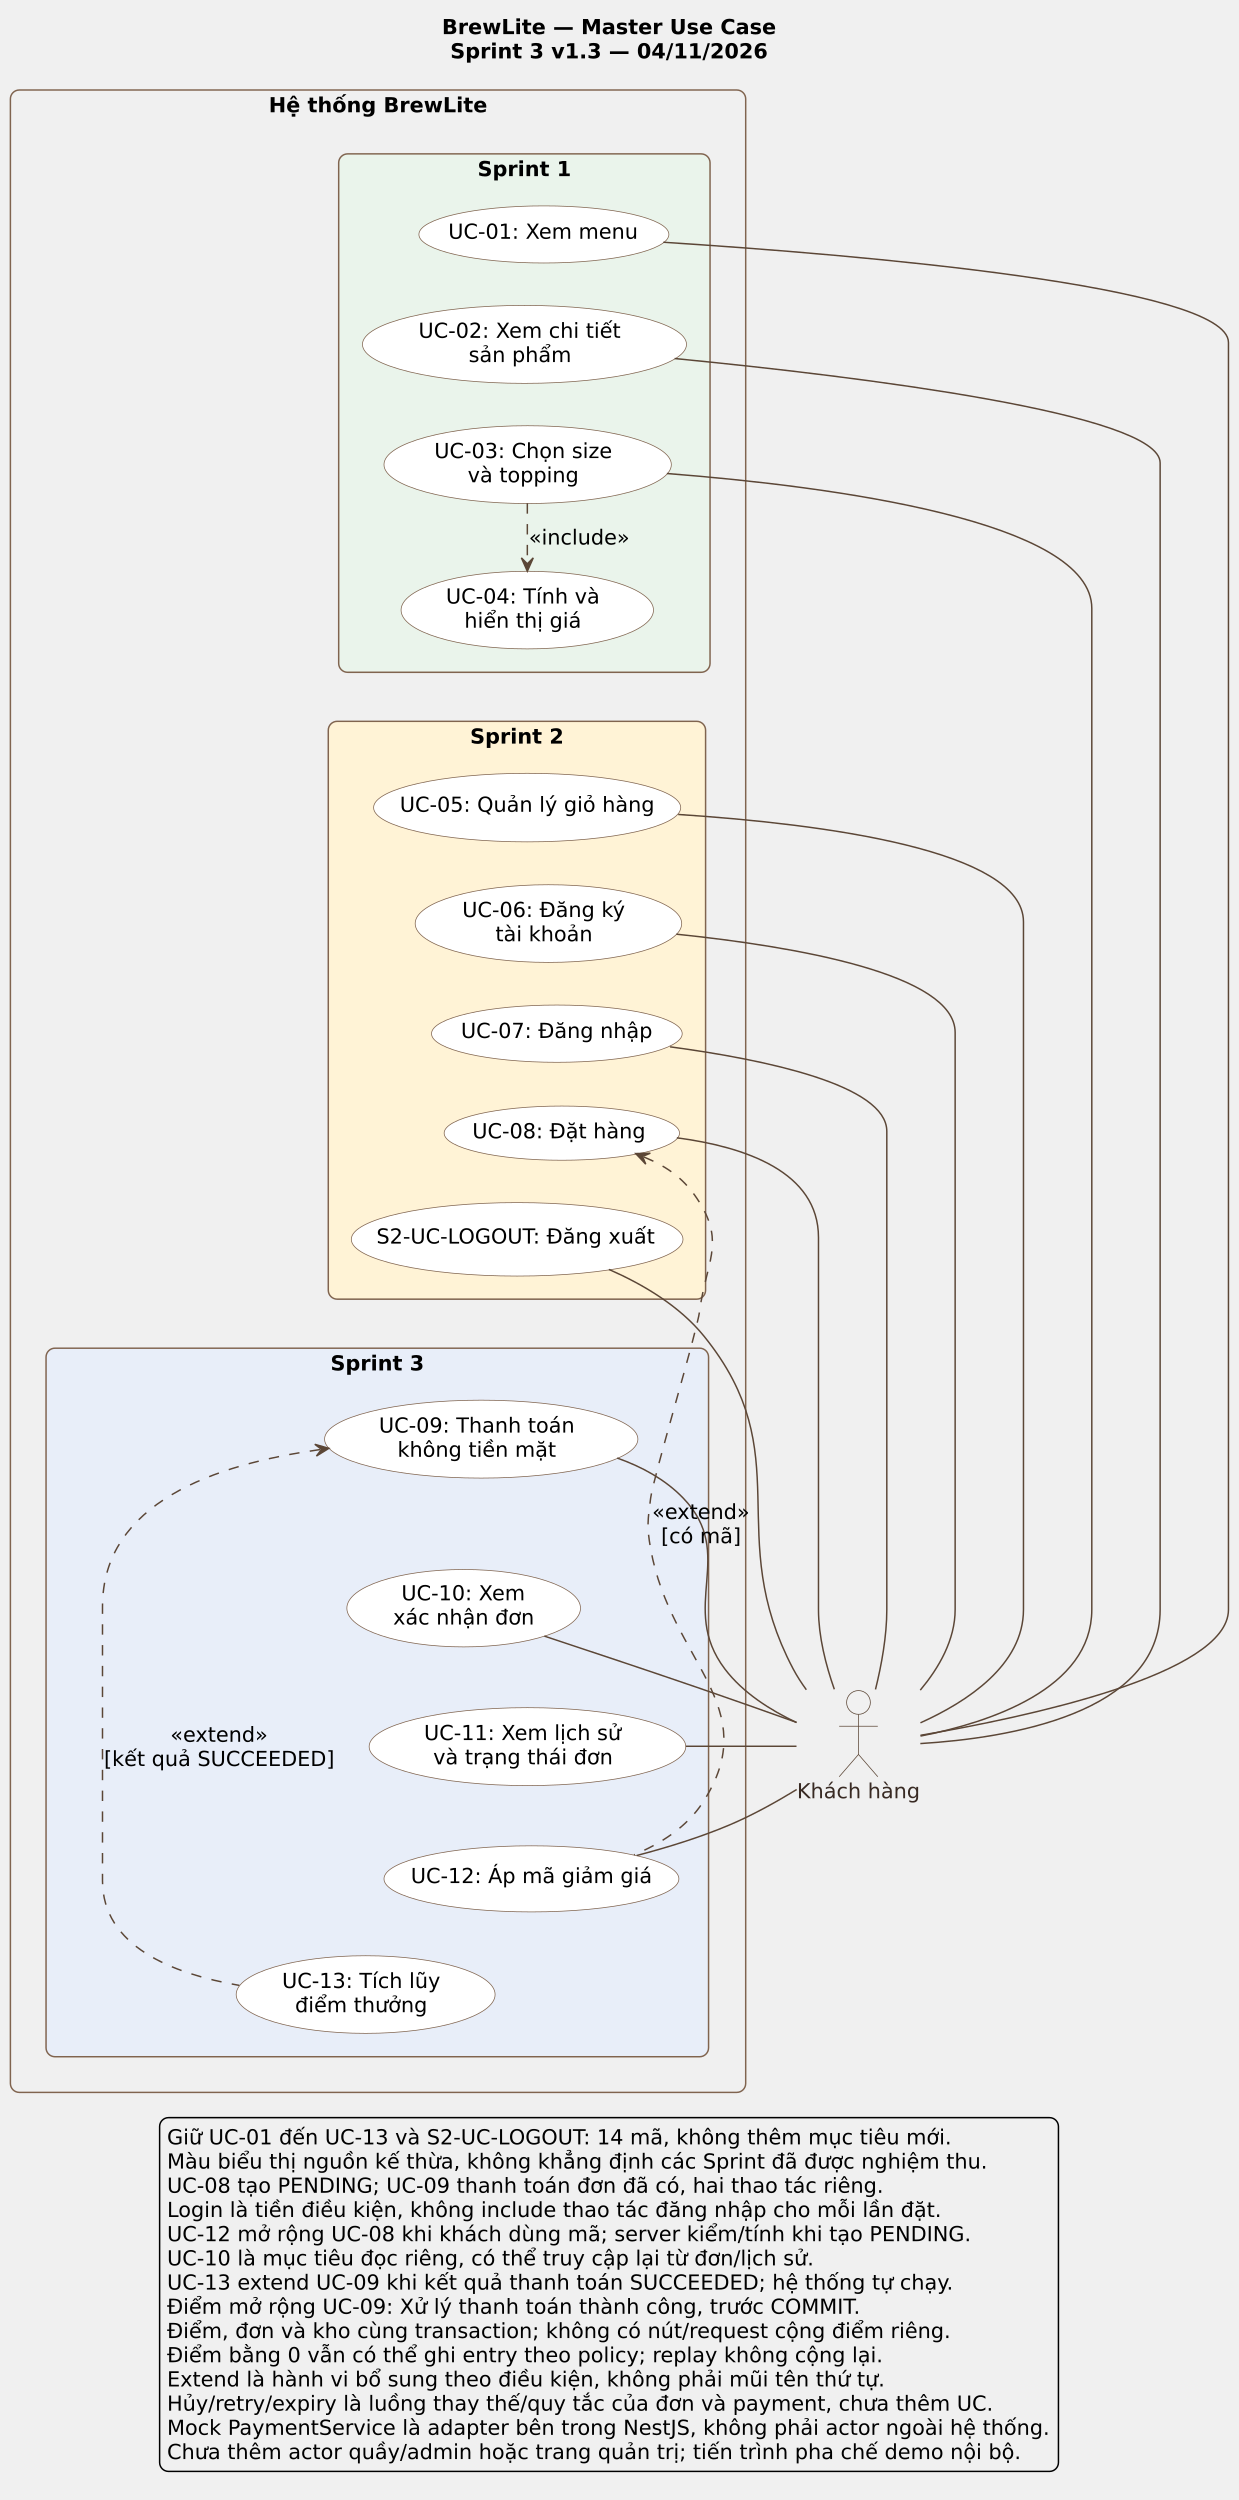
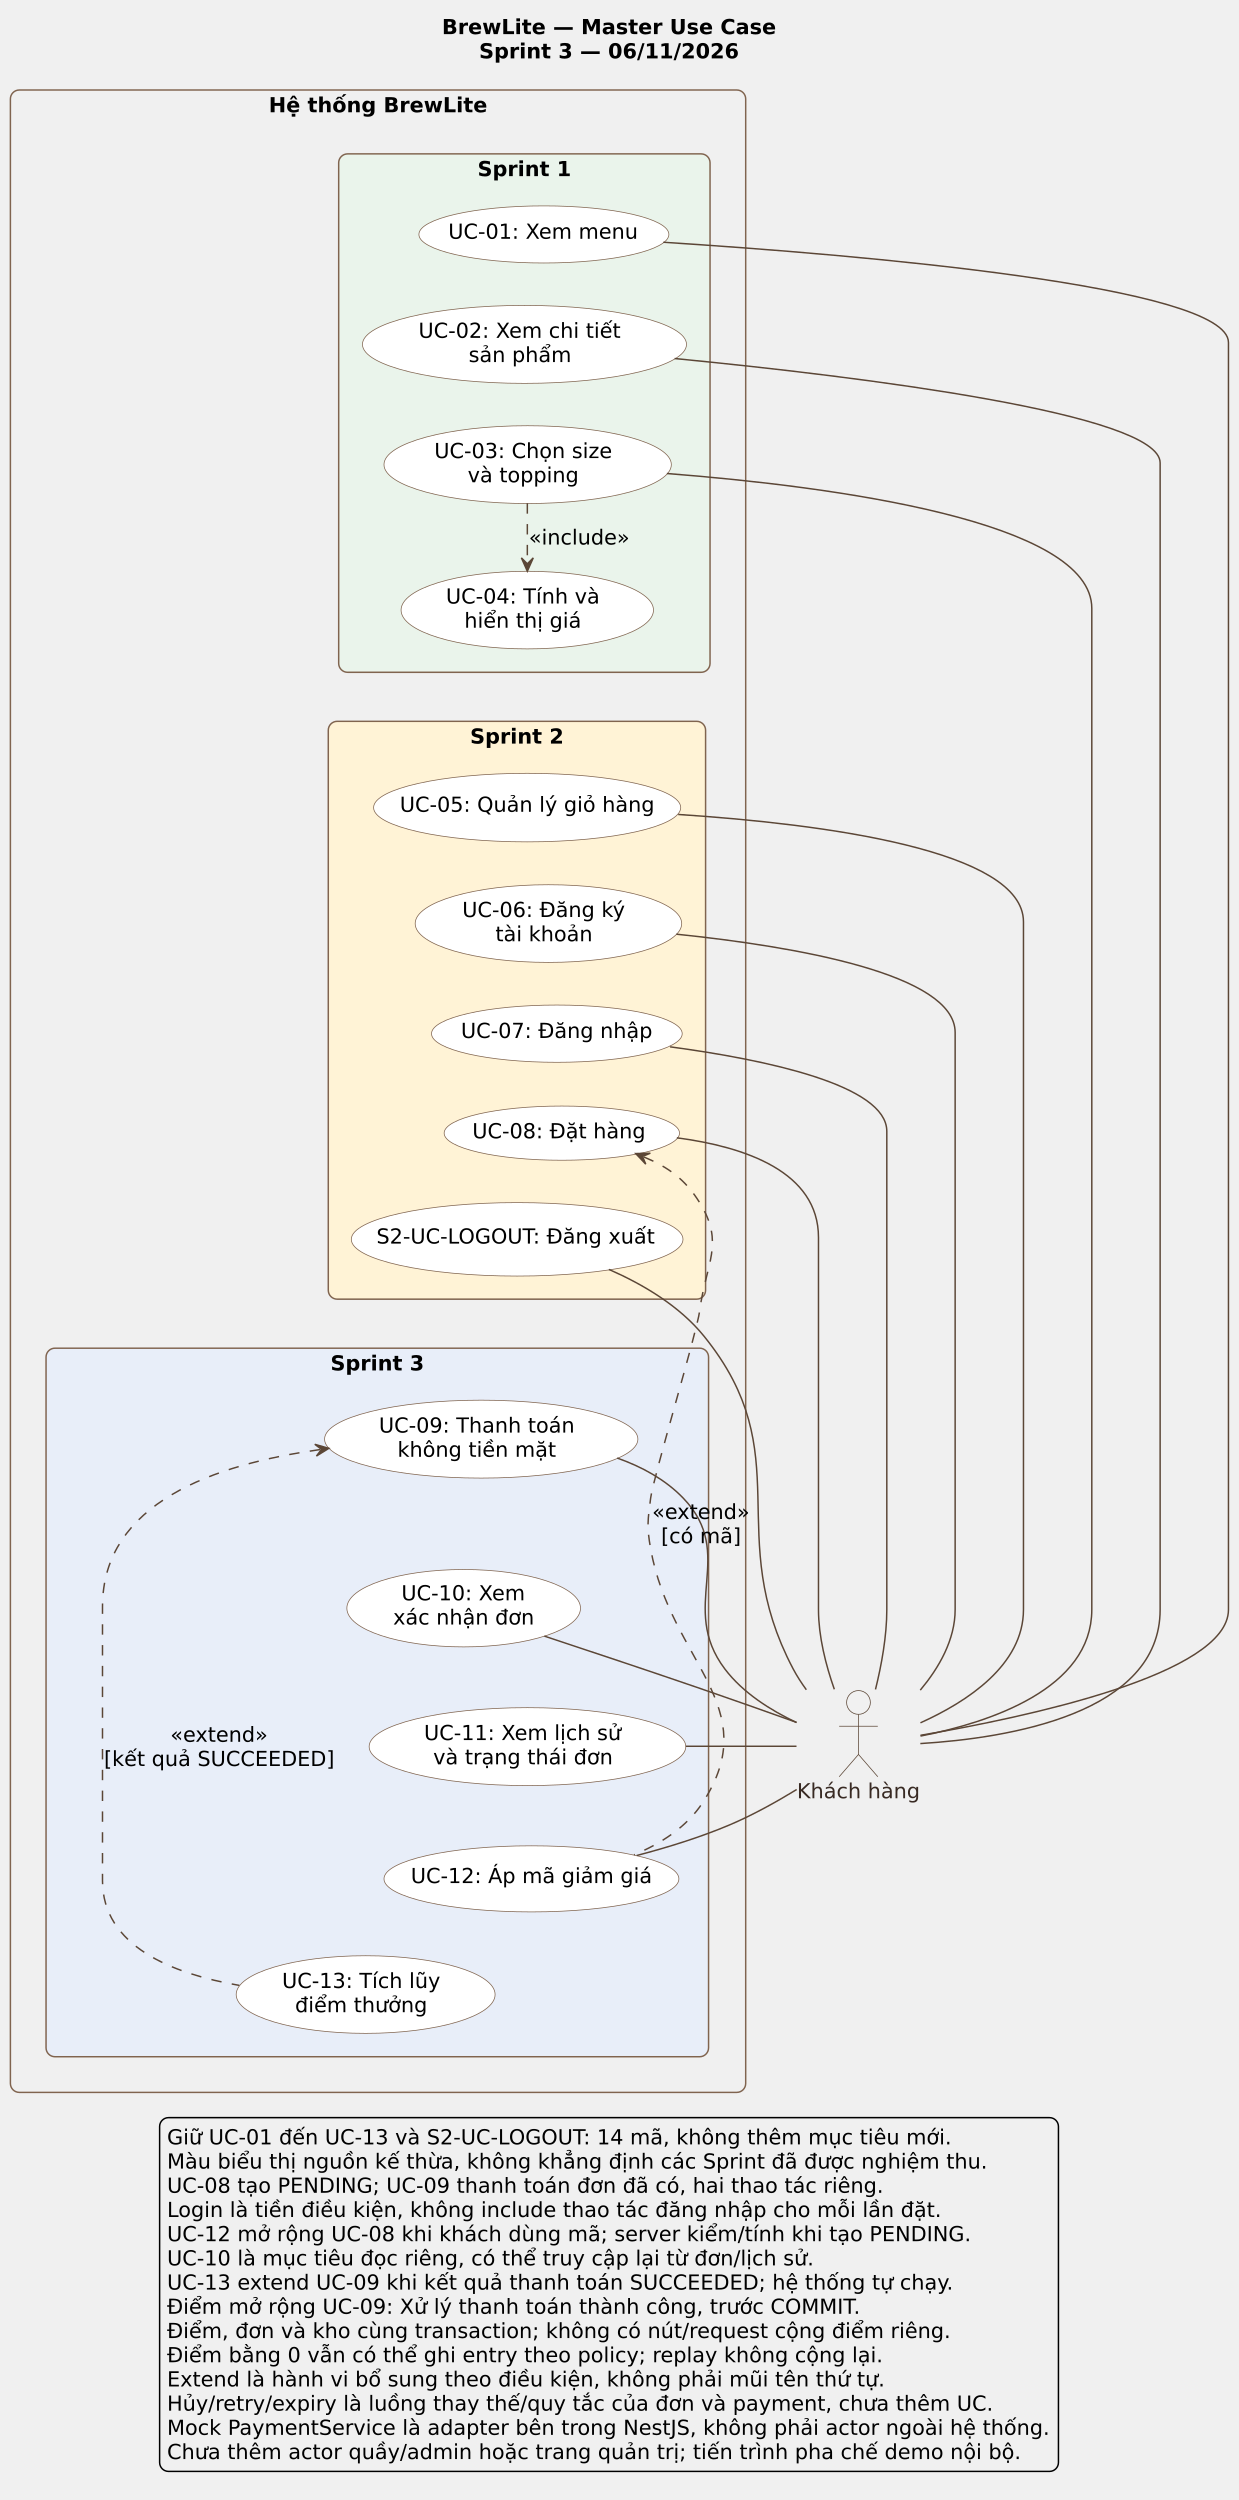
<svg xmlns="http://www.w3.org/2000/svg" contentStyleType="text/css" data-diagram-type="DESCRIPTION" height="1683px" preserveAspectRatio="none" style="width:834px;height:1683px;background:#FFFFFF;" version="1.1" viewBox="0 0 834 1683" width="834px" zoomAndPan="magnify">
  <defs />
  <g>
    <text fill="#000000" font-family="DejaVu Sans" font-size="14" font-weight="bold" lengthAdjust="spacing" textLength="224.957" x="297.522" y="22.995">BrewLite — Master Use Case</text>
-     <text fill="#000000" font-family="DejaVu Sans" font-size="14" font-weight="bold" lengthAdjust="spacing" textLength="213.787" x="303.106" y="39.292">Sprint 3 v1.3 — 04/11/2026</text>
+     <text fill="#000000" font-family="DejaVu Sans" font-size="14" font-weight="bold" lengthAdjust="spacing" textLength="174.986" x="322.507" y="39.292">Sprint 3 — 06/11/2026</text>
    <g class="cluster" data-entity="Hệ thống BrewLite" data-source-line="28" data-uid="ent0003" id="cluster_Hệ thống BrewLite">
      <rect fill="none" height="1348" rx="6" ry="6" style="stroke:#80644F;stroke-width:1;" width="495" x="7" y="60.594" />
      <text fill="#000000" font-family="DejaVu Sans" font-size="14" font-weight="bold" lengthAdjust="spacing" textLength="147.137" x="180.932" y="75.589">Hệ thống BrewLite</text>
    </g>
    <g class="cluster" data-entity="S1" data-source-line="29" data-uid="ent0004" id="cluster_S1">
      <rect fill="#EAF4EB" height="349" rx="6" ry="6" style="stroke:#80644F;stroke-width:1;" width="250" x="228" y="103.594" />
      <text fill="#000000" font-family="DejaVu Sans" font-size="14" font-weight="bold" lengthAdjust="spacing" textLength="63.082" x="321.459" y="118.589">Sprint 1</text>
    </g>
    <g class="cluster" data-entity="S2" data-source-line="35" data-uid="ent0009" id="cluster_S2">
      <rect fill="#FFF3D6" height="389" rx="6" ry="6" style="stroke:#80644F;stroke-width:1;" width="254" x="221" y="485.594" />
      <text fill="#000000" font-family="DejaVu Sans" font-size="14" font-weight="bold" lengthAdjust="spacing" textLength="63.082" x="316.459" y="500.589">Sprint 2</text>
    </g>
    <g class="cluster" data-entity="S3" data-source-line="42" data-uid="ent0015" id="cluster_S3">
      <rect fill="#E8EEF9" height="477" rx="6" ry="6" style="stroke:#80644F;stroke-width:1;" width="446" x="31" y="907.594" />
      <text fill="#000000" font-family="DejaVu Sans" font-size="14" font-weight="bold" lengthAdjust="spacing" textLength="63.082" x="222.459" y="922.589">Sprint 3</text>
    </g>
    <g class="entity" data-entity="UC01" data-source-line="30" data-uid="ent0005" id="entity_UC01">
      <ellipse cx="366.144" cy="157.822" fill="#FFFFFF" rx="84.144" ry="19.229" style="stroke:#80644F;stroke-width:0.5;" />
      <text fill="#000000" font-family="DejaVu Sans" font-size="14" lengthAdjust="spacing" textLength="128.345" x="301.758" y="160.743">UC-01: Xem menu</text>
    </g>
    <g class="entity" data-entity="UC02" data-source-line="31" data-uid="ent0006" id="entity_UC02">
      <ellipse cx="353.079" cy="231.839" fill="#FFFFFF" rx="109.079" ry="26.246" style="stroke:#80644F;stroke-width:0.5;" />
      <text fill="#000000" font-family="DejaVu Sans" font-size="14" lengthAdjust="spacing" textLength="136.739" x="281.71" y="227.438">UC-02: Xem chi tiết</text>
      <text fill="#000000" font-family="DejaVu Sans" font-size="14" lengthAdjust="spacing" textLength="69.173" x="315.493" y="243.735">sản phẩm</text>
    </g>
    <g class="entity" data-entity="UC03" data-source-line="32" data-uid="ent0007" id="entity_UC03">
      <ellipse cx="355.224" cy="312.782" fill="#FFFFFF" rx="96.724" ry="26.189" style="stroke:#80644F;stroke-width:0.5;" />
      <text fill="#000000" font-family="DejaVu Sans" font-size="14" lengthAdjust="spacing" textLength="119.738" x="292.355" y="308.381">UC-03: Chọn size</text>
      <text fill="#000000" font-family="DejaVu Sans" font-size="14" lengthAdjust="spacing" textLength="74.792" x="314.828" y="324.678">và topping</text>
    </g>
    <g class="entity" data-entity="UC04" data-source-line="33" data-uid="ent0008" id="entity_UC04">
      <ellipse cx="354.966" cy="410.713" fill="#FFFFFF" rx="84.966" ry="26.119" style="stroke:#80644F;stroke-width:0.5;" />
      <text fill="#000000" font-family="DejaVu Sans" font-size="14" lengthAdjust="spacing" textLength="103.558" x="300.187" y="406.312">UC-04: Tính và</text>
      <text fill="#000000" font-family="DejaVu Sans" font-size="14" lengthAdjust="spacing" textLength="78.757" x="312.587" y="422.609">hiển thị giá</text>
    </g>
    <g class="entity" data-entity="UC05" data-source-line="36" data-uid="ent0010" id="entity_UC05">
      <ellipse cx="354.88" cy="543.67" fill="#FFFFFF" rx="103.38" ry="23.076" style="stroke:#80644F;stroke-width:0.5;" />
      <text fill="#000000" font-family="DejaVu Sans" font-size="14" lengthAdjust="spacing" textLength="171.48" x="269.14" y="546.516">UC-05: Quản lý giỏ hàng</text>
    </g>
    <g class="entity" data-entity="UC06" data-source-line="37" data-uid="ent0011" id="entity_UC06">
      <ellipse cx="369.21" cy="621.743" fill="#FFFFFF" rx="89.71" ry="26.149" style="stroke:#80644F;stroke-width:0.5;" />
      <text fill="#000000" font-family="DejaVu Sans" font-size="14" lengthAdjust="spacing" textLength="110.086" x="311.167" y="617.342">UC-06: Đăng ký</text>
      <text fill="#000000" font-family="DejaVu Sans" font-size="14" lengthAdjust="spacing" textLength="65.406" x="333.507" y="633.639">tài khoản</text>
    </g>
    <g class="entity" data-entity="UC07" data-source-line="38" data-uid="ent0012" id="entity_UC07">
      <ellipse cx="374.885" cy="695.871" fill="#FFFFFF" rx="84.385" ry="19.277" style="stroke:#80644F;stroke-width:0.5;" />
      <text fill="#000000" font-family="DejaVu Sans" font-size="14" lengthAdjust="spacing" textLength="128.905" x="310.298" y="698.764">UC-07: Đăng nhập</text>
    </g>
    <g class="entity" data-entity="UC08" data-source-line="39" data-uid="ent0013" id="entity_UC08">
      <ellipse cx="378.224" cy="762.839" fill="#FFFFFF" rx="79.224" ry="18.245" style="stroke:#80644F;stroke-width:0.5;" />
      <text fill="#000000" font-family="DejaVu Sans" font-size="14" lengthAdjust="spacing" textLength="116.635" x="317.943" y="766.305">UC-08: Đặt hàng</text>
    </g>
    <g class="entity" data-entity="Logout" data-source-line="40" data-uid="ent0014" id="entity_Logout">
      <ellipse cx="348.147" cy="834.323" fill="#FFFFFF" rx="111.647" ry="24.729" style="stroke:#80644F;stroke-width:0.5;" />
      <text fill="#000000" font-family="DejaVu Sans" font-size="14" lengthAdjust="spacing" textLength="189.438" x="253.428" y="837.17">S2-UC-LOGOUT: Đăng xuất</text>
    </g>
    <g class="entity" data-entity="UC09" data-source-line="43" data-uid="ent0016" id="entity_UC09">
      <ellipse cx="323.963" cy="968.824" fill="#FFFFFF" rx="105.463" ry="26.23" style="stroke:#80644F;stroke-width:0.5;" />
      <text fill="#000000" font-family="DejaVu Sans" font-size="14" lengthAdjust="spacing" textLength="131.763" x="255.081" y="964.423">UC-09: Thanh toán</text>
      <text fill="#000000" font-family="DejaVu Sans" font-size="14" lengthAdjust="spacing" textLength="106.777" x="267.574" y="980.72">không tiền mặt</text>
    </g>
    <g class="entity" data-entity="UC10" data-source-line="44" data-uid="ent0017" id="entity_UC10">
      <ellipse cx="312.15" cy="1082.641" fill="#FFFFFF" rx="78.65" ry="26.047" style="stroke:#80644F;stroke-width:0.5;" />
      <text fill="#000000" font-family="DejaVu Sans" font-size="14" lengthAdjust="spacing" textLength="83.897" x="270.201" y="1077.339">UC-10: Xem</text>
      <text fill="#000000" font-family="DejaVu Sans" font-size="14" lengthAdjust="spacing" textLength="94.985" x="264.657" y="1093.636">xác nhận đơn</text>
    </g>
    <g class="entity" data-entity="UC11" data-source-line="45" data-uid="ent0018" id="entity_UC11">
      <ellipse cx="355.09" cy="1175.829" fill="#FFFFFF" rx="106.59" ry="26.235" style="stroke:#80644F;stroke-width:0.5;" />
      <text fill="#000000" font-family="DejaVu Sans" font-size="14" lengthAdjust="spacing" textLength="133.315" x="285.433" y="1171.428">UC-11: Xem lịch sử</text>
      <text fill="#000000" font-family="DejaVu Sans" font-size="14" lengthAdjust="spacing" textLength="120.955" x="291.613" y="1187.725">và trạng thái đơn</text>
    </g>
    <g class="entity" data-entity="UC12" data-source-line="46" data-uid="ent0019" id="entity_UC12">
      <ellipse cx="357.765" cy="1264.847" fill="#FFFFFF" rx="99.265" ry="22.253" style="stroke:#80644F;stroke-width:0.5;" />
      <text fill="#000000" font-family="DejaVu Sans" font-size="14" lengthAdjust="spacing" textLength="162.435" x="276.547" y="1267.693">UC-12: Áp mã giảm giá</text>
    </g>
    <g class="entity" data-entity="UC13" data-source-line="47" data-uid="ent0020" id="entity_UC13">
      <ellipse cx="246.151" cy="1342.727" fill="#FFFFFF" rx="87.151" ry="26.133" style="stroke:#80644F;stroke-width:0.5;" />
      <text fill="#000000" font-family="DejaVu Sans" font-size="14" lengthAdjust="spacing" textLength="106.565" x="189.869" y="1338.326">UC-13: Tích lũy</text>
      <text fill="#000000" font-family="DejaVu Sans" font-size="14" lengthAdjust="spacing" textLength="89.038" x="198.632" y="1354.623">điểm thưởng</text>
    </g>
    <g class="entity" data-entity="Customer" data-source-line="26" data-uid="ent0002" id="entity_Customer">
      <ellipse cx="577.933" cy="1146.094" fill="#F1F1F1" rx="8" ry="8" style="stroke:#5B4636;stroke-width:0.5;" />
      <path d="M577.933,1154.094 L577.933,1181.094 M564.933,1162.094 L590.933,1162.094 M577.933,1181.094 L564.933,1196.094 M577.933,1181.094 L590.933,1196.094" fill="none" style="stroke:#5B4636;stroke-width:0.5;" />
      <text fill="#382A23" font-family="DejaVu Sans" font-size="14" lengthAdjust="spacing" textLength="82.865" x="536.5" y="1210.589">Khách hàng</text>
    </g>
    <g class="link" data-entity-1="UC01" data-entity-2="Customer" data-source-line="51" data-uid="lnk22" id="link_UC01_Customer">
      <path d="M446.56,163.094 C578.71,171.564 827,192.544 827,230.594 C827,230.594 827,230.594 827,1083.594 C827,1127.204 690.56,1156.114 619.68,1168.194" fill="none" id="UC01-Customer" style="stroke:#5B4636;stroke-width:1;" />
    </g>
    <g class="link" data-entity-1="UC02" data-entity-2="Customer" data-source-line="52" data-uid="lnk24" id="link_UC02_Customer">
      <path d="M454.16,241.364 C580.71,253.724 781,278.514 781,311.594 C781,311.594 781,311.594 781,1083.594 C781,1153.694 678.96,1170.134 619.57,1173.774" fill="none" id="UC02-Customer" style="stroke:#5B4636;stroke-width:1;" />
    </g>
    <g class="link" data-entity-1="UC03" data-entity-2="Customer" data-source-line="53" data-uid="lnk26" id="link_UC03_Customer">
      <path d="M448.93,318.764 C561.46,327.584 735,350.734 735,409.594 C735,409.594 735,409.594 735,1083.594 C735,1136.994 666.17,1159.574 619.66,1168.734" fill="none" id="UC03-Customer" style="stroke:#5B4636;stroke-width:1;" />
    </g>
    <g class="link" data-entity-1="UC05" data-entity-2="Customer" data-source-line="54" data-uid="lnk28" id="link_UC05_Customer">
      <path d="M456.57,548.294 C554.84,554.734 689,572.354 689,620.594 C689,620.594 689,620.594 689,1083.594 C689,1120.844 651.14,1145.624 619.65,1159.794" fill="none" id="UC05-Customer" style="stroke:#5B4636;stroke-width:1;" />
    </g>
    <g class="link" data-entity-1="UC06" data-entity-2="Customer" data-source-line="55" data-uid="lnk30" id="link_UC06_Customer">
      <path d="M455.32,628.884 C535.63,637.194 643,655.664 643,695.094 C643,695.094 643,695.094 643,1083.594 C643,1103.784 632.27,1122.594 619.53,1137.804" fill="none" id="UC06-Customer" style="stroke:#5B4636;stroke-width:1;" />
    </g>
    <g class="link" data-entity-1="UC07" data-entity-2="Customer" data-source-line="56" data-uid="lnk32" id="link_UC07_Customer">
      <path d="M451.09,704.724 C515.35,713.354 597,730.434 597,761.594 C597,761.594 597,761.594 597,1083.594 C597,1101.504 593.43,1120.994 589.38,1137.324" fill="none" id="UC07-Customer" style="stroke:#5B4636;stroke-width:1;" />
    </g>
    <g class="link" data-entity-1="UC08" data-entity-2="Customer" data-source-line="57" data-uid="lnk34" id="link_UC08_Customer">
      <path d="M455.64,765.974 C501.63,772.024 551,788.834 551,833.094 C551,833.094 551,833.094 551,1083.594 C551,1101.724 555.99,1121.074 561.67,1137.244" fill="none" id="UC08-Customer" style="stroke:#5B4636;stroke-width:1;" />
    </g>
    <g class="link" data-entity-1="Logout" data-entity-2="Customer" data-source-line="58" data-uid="lnk36" id="link_Logout_Customer">
      <path d="M409.89,854.564 C432.98,864.654 457.55,879.234 474,899.594 C538.78,979.754 485.79,1032.504 534,1123.594 C536.52,1128.344 539.55,1133.044 542.83,1137.544" fill="none" id="Logout-Customer" style="stroke:#5B4636;stroke-width:1;" />
    </g>
    <g class="link" data-entity-1="UC09" data-entity-2="Customer" data-source-line="59" data-uid="lnk38" id="link_UC09_Customer">
      <path d="M415.49,981.554 C432.08,987.414 447.92,996.014 460,1008.594 C496.44,1046.534 456.29,1081.624 488,1123.594 C500.13,1139.644 518.87,1151.414 536.12,1159.574" fill="none" id="UC09-Customer" style="stroke:#5B4636;stroke-width:1;" />
    </g>
    <g class="link" data-entity-1="UC10" data-entity-2="Customer" data-source-line="60" data-uid="lnk40" id="link_UC10_Customer">
      <path d="M366.46,1101.444 C397.94,1111.844 438.26,1125.284 474,1137.594 C494.57,1144.674 517.34,1152.754 536.32,1159.554" fill="none" id="UC10-Customer" style="stroke:#5B4636;stroke-width:1;" />
    </g>
    <g class="link" data-entity-1="UC11" data-entity-2="Customer" data-source-line="61" data-uid="lnk42" id="link_UC11_Customer">
      <path d="M461.71,1175.594 C486.54,1175.594 511.37,1175.594 536.21,1175.594" fill="none" id="UC11-Customer" style="stroke:#5B4636;stroke-width:1;" />
    </g>
    <g class="link" data-entity-1="UC12" data-entity-2="Customer" data-source-line="62" data-uid="lnk44" id="link_UC12_Customer">
      <path d="M428.59,1249.144 C449.11,1243.764 471.3,1236.924 491,1228.594 C506.4,1222.084 522.35,1213.254 536.32,1204.704" fill="none" id="UC12-Customer" style="stroke:#5B4636;stroke-width:1;" />
    </g>
    <g class="link" data-entity-1="UC03" data-entity-2="UC04" data-source-line="64" data-uid="lnk45" id="link_UC03_UC04">
      <path d="M355,338.814 C355,352.924 355,364.454 355,378.544" fill="none" id="UC03-to-UC04" style="stroke:#5B4636;stroke-width:1;stroke-dasharray:7.0,7.0;" />
      <polygon fill="#5B4636" points="355,384.544,359,375.544,355,379.544,351,375.544,355,384.544" style="stroke:#5B4636;stroke-width:1;" />
      <text fill="#000000" font-family="DejaVu Sans" font-size="14" lengthAdjust="spacing" textLength="67.853" x="356" y="366.589">«include»</text>
    </g>
    <g class="link" data-entity-1="UC08" data-entity-2="UC12" data-source-line="65" data-uid="lnk47" id="link_UC08_UC12">
      <path d="M433.486,778.879 C450.106,785.828 461.31,793.984 471,809.594 C488.12,837.154 475.14,850.414 471,882.594 C469.15,896.944 439.85,994.244 438,1008.594 C436.07,1023.584 435.35,1027.714 438,1042.594 C451.62,1118.964 515.42,1148.644 473,1213.594 C462.27,1230.024 444.87,1241.144 426.82,1248.654" fill="none" id="UC08-backto-UC12" style="stroke:#5B4636;stroke-width:1;stroke-dasharray:7.0,7.0;" />
      <polygon fill="#5B4636" points="427.95,776.564,434.71,783.726,432.563,778.493,437.796,776.346,427.95,776.564" style="stroke:#5B4636;stroke-width:1;" />
      <text fill="#000000" font-family="DejaVu Sans" font-size="14" lengthAdjust="spacing" textLength="65.892" x="439" y="1022.589">«extend»</text>
      <text fill="#000000" font-family="DejaVu Sans" font-size="14" lengthAdjust="spacing" textLength="53.853" x="445.019" y="1038.886">[có mã]</text>
    </g>
    <g class="link" data-entity-1="UC09" data-entity-2="UC13" data-source-line="66" data-uid="lnk49" id="link_UC09_UC13">
      <path d="M215.438,975.847 C144.588,985.787 69,1011.604 69,1081.594 C69,1081.594 69,1081.594 69,1266.094 C69,1310.024 115.7,1328.744 161.13,1336.564" fill="none" id="UC09-backto-UC13" style="stroke:#5B4636;stroke-width:1;stroke-dasharray:7.0,7.0;" />
      <polygon fill="#5B4636" points="221.38,975.014,211.911,972.303,216.429,975.708,213.023,980.225,221.38,975.014" style="stroke:#5B4636;stroke-width:1;" />
      <text fill="#000000" font-family="DejaVu Sans" font-size="14" lengthAdjust="spacing" textLength="65.892" x="114.632" y="1172.589">«extend»</text>
      <text fill="#000000" font-family="DejaVu Sans" font-size="14" lengthAdjust="spacing" textLength="155.155" x="70" y="1188.886">[kết quả SUCCEEDED]</text>
    </g>
    <rect fill="none" height="238.156" rx="6" ry="6" style="stroke:#000000;stroke-width:1;" width="605.089" x="107.456" y="1425.594" />
    <text fill="#000000" font-family="DejaVu Sans" font-size="14" lengthAdjust="spacing" textLength="530.168" x="112.456" y="1443.589">Giữ UC-01 đến UC-13 và S2-UC-LOGOUT: 14 mã, không thêm mục tiêu mới.</text>
    <text fill="#000000" font-family="DejaVu Sans" font-size="14" lengthAdjust="spacing" textLength="552.255" x="112.456" y="1459.886">Màu biểu thị nguồn kế thừa, không khẳng định các Sprint đã được nghiệm thu.</text>
    <text fill="#000000" font-family="DejaVu Sans" font-size="14" lengthAdjust="spacing" textLength="482.303" x="112.456" y="1476.183">UC-08 tạo PENDING; UC-09 thanh toán đơn đã có, hai thao tác riêng.</text>
    <text fill="#000000" font-family="DejaVu Sans" font-size="14" lengthAdjust="spacing" textLength="521.562" x="112.456" y="1492.479">Login là tiền điều kiện, không include thao tác đăng nhập cho mỗi lần đặt.</text>
    <text fill="#000000" font-family="DejaVu Sans" font-size="14" lengthAdjust="spacing" textLength="541.269" x="112.456" y="1508.776">UC-12 mở rộng UC-08 khi khách dùng mã; server kiểm/tính khi tạo PENDING.</text>
    <text fill="#000000" font-family="DejaVu Sans" font-size="14" lengthAdjust="spacing" textLength="435.435" x="112.456" y="1525.073">UC-10 là mục tiêu đọc riêng, có thể truy cập lại từ đơn/lịch sử.</text>
    <text fill="#000000" font-family="DejaVu Sans" font-size="14" lengthAdjust="spacing" textLength="531.474" x="112.456" y="1541.37">UC-13 extend UC-09 khi kết quả thanh toán SUCCEEDED; hệ thống tự chạy.</text>
    <text fill="#000000" font-family="DejaVu Sans" font-size="14" lengthAdjust="spacing" textLength="468.289" x="112.456" y="1557.667">Điểm mở rộng UC-09: Xử lý thanh toán thành công, trước COMMIT.</text>
    <text fill="#000000" font-family="DejaVu Sans" font-size="14" lengthAdjust="spacing" textLength="527.823" x="112.456" y="1573.964">Điểm, đơn và kho cùng transaction; không có nút/request cộng điểm riêng.</text>
    <text fill="#000000" font-family="DejaVu Sans" font-size="14" lengthAdjust="spacing" textLength="482.234" x="112.456" y="1590.261">Điểm bằng 0 vẫn có thể ghi entry theo policy; replay không cộng lại.</text>
    <text fill="#000000" font-family="DejaVu Sans" font-size="14" lengthAdjust="spacing" textLength="483.212" x="112.456" y="1606.558">Extend là hành vi bổ sung theo điều kiện, không phải mũi tên thứ tự.</text>
    <text fill="#000000" font-family="DejaVu Sans" font-size="14" lengthAdjust="spacing" textLength="556.685" x="112.456" y="1622.854">Hủy/retry/expiry là luồng thay thế/quy tắc của đơn và payment, chưa thêm UC.</text>
    <text fill="#000000" font-family="DejaVu Sans" font-size="14" lengthAdjust="spacing" textLength="595.089" x="112.456" y="1639.151">Mock PaymentService là adapter bên trong NestJS, không phải actor ngoài hệ thống.</text>
    <text fill="#000000" font-family="DejaVu Sans" font-size="14" lengthAdjust="spacing" textLength="574.875" x="112.456" y="1655.448">Chưa thêm actor quầy/admin hoặc trang quản trị; tiến trình pha chế demo nội bộ.</text>
  </g>
</svg>
